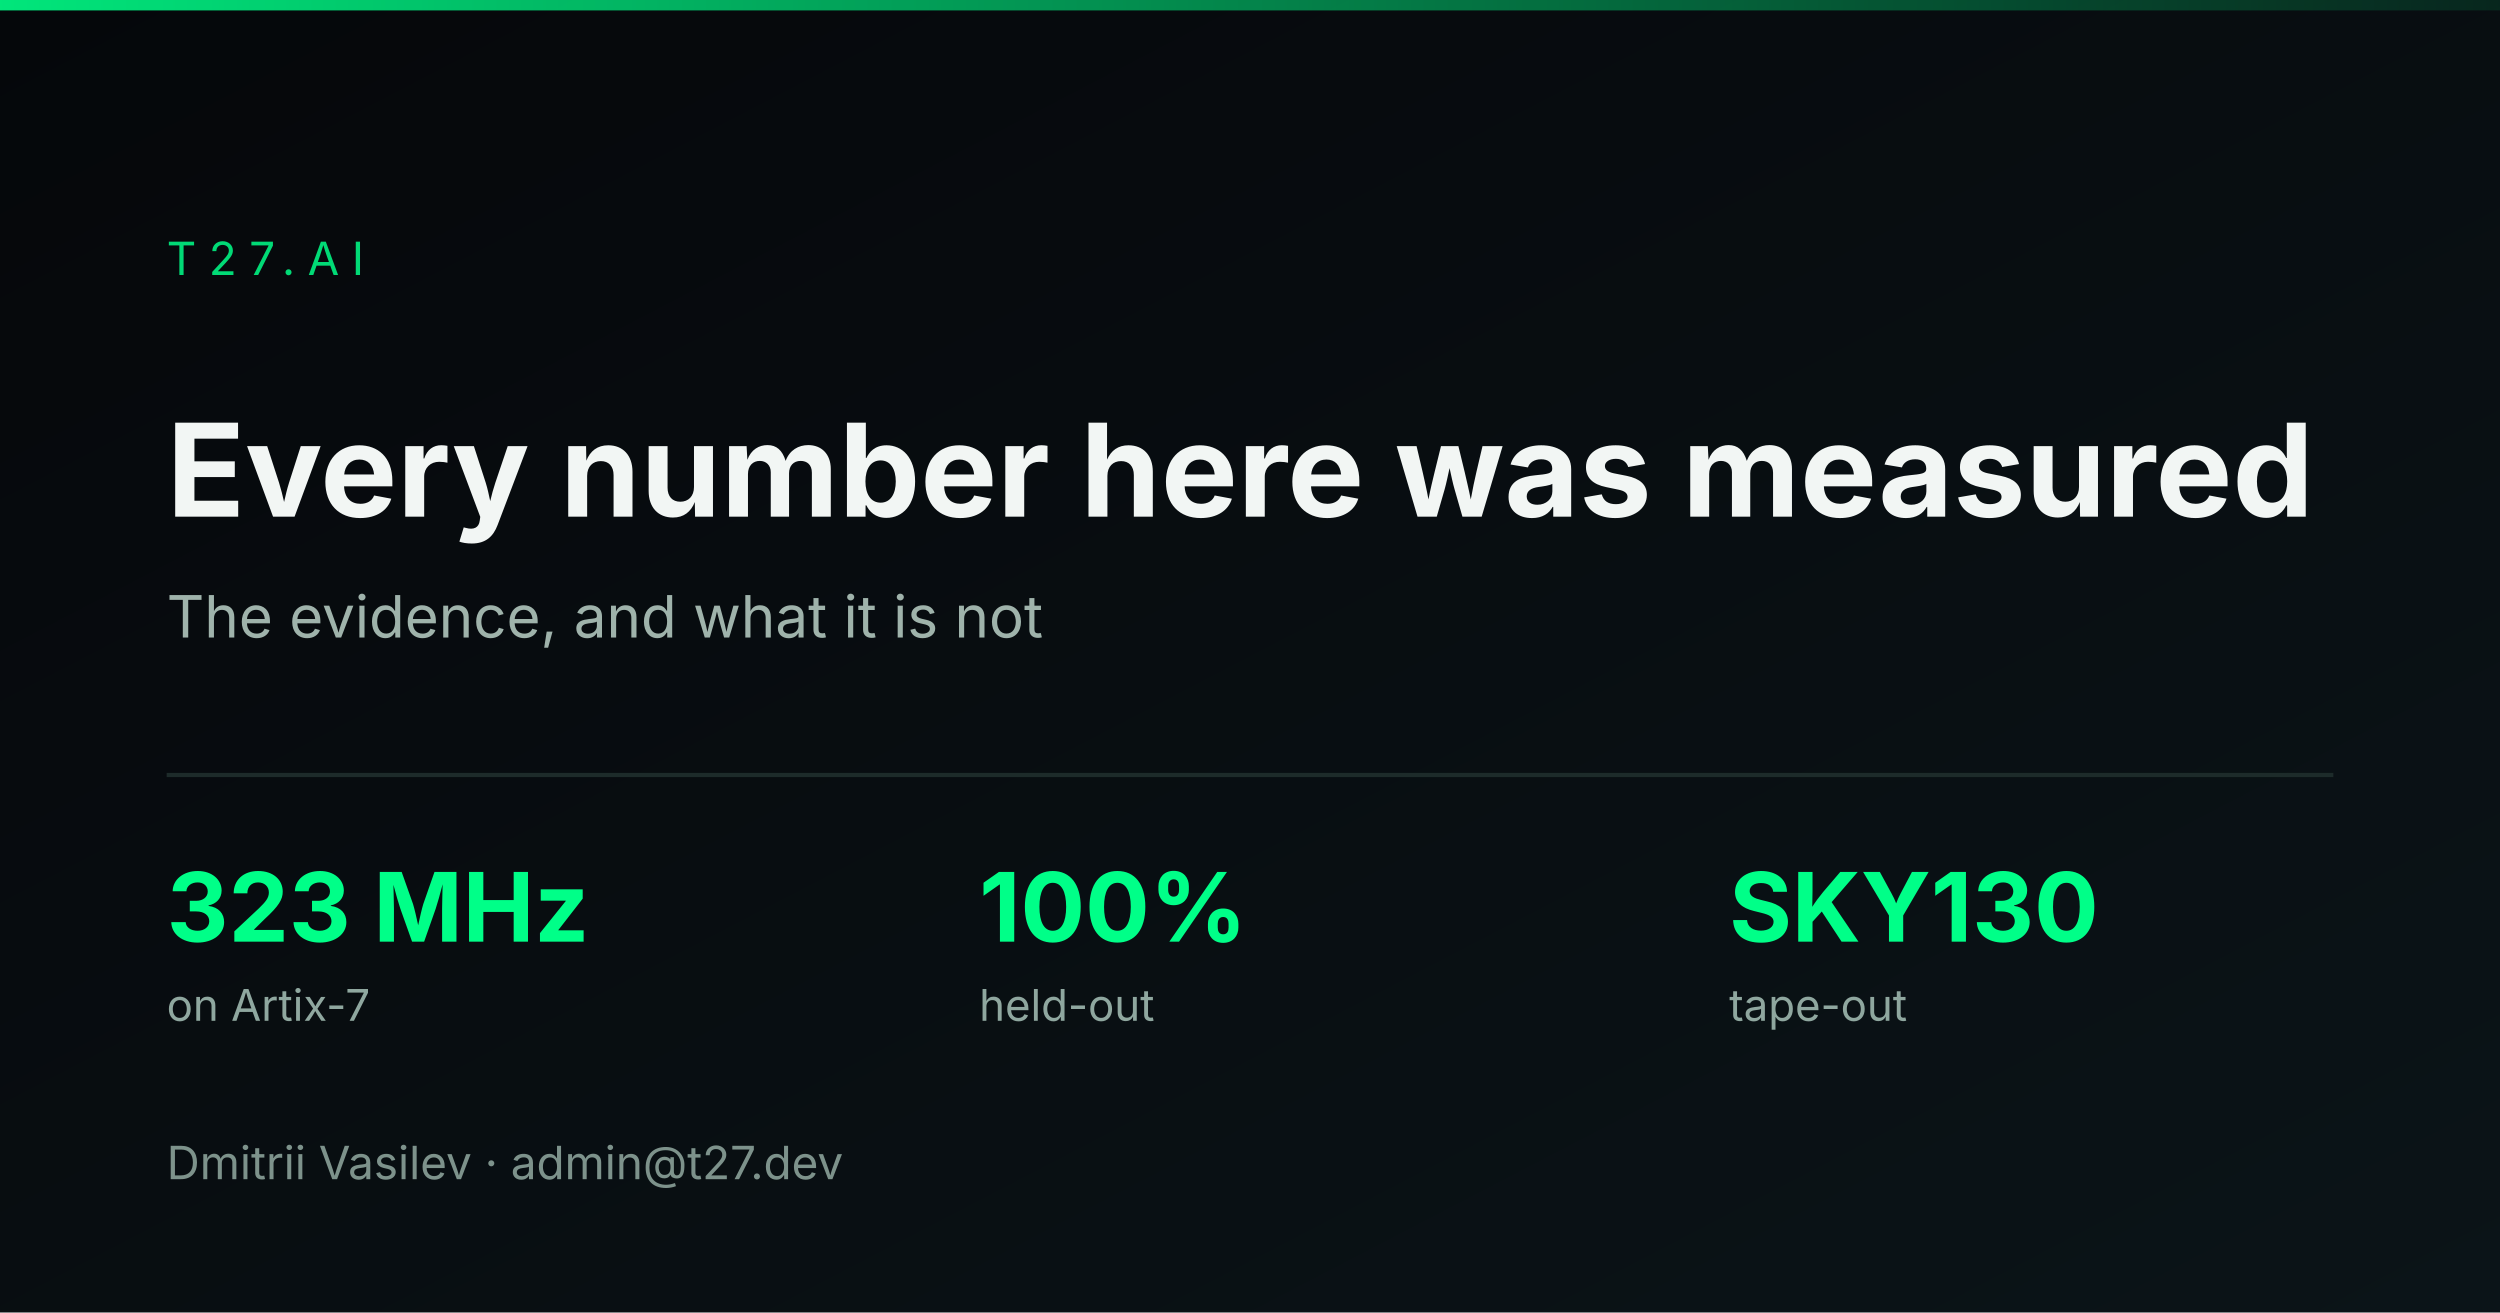
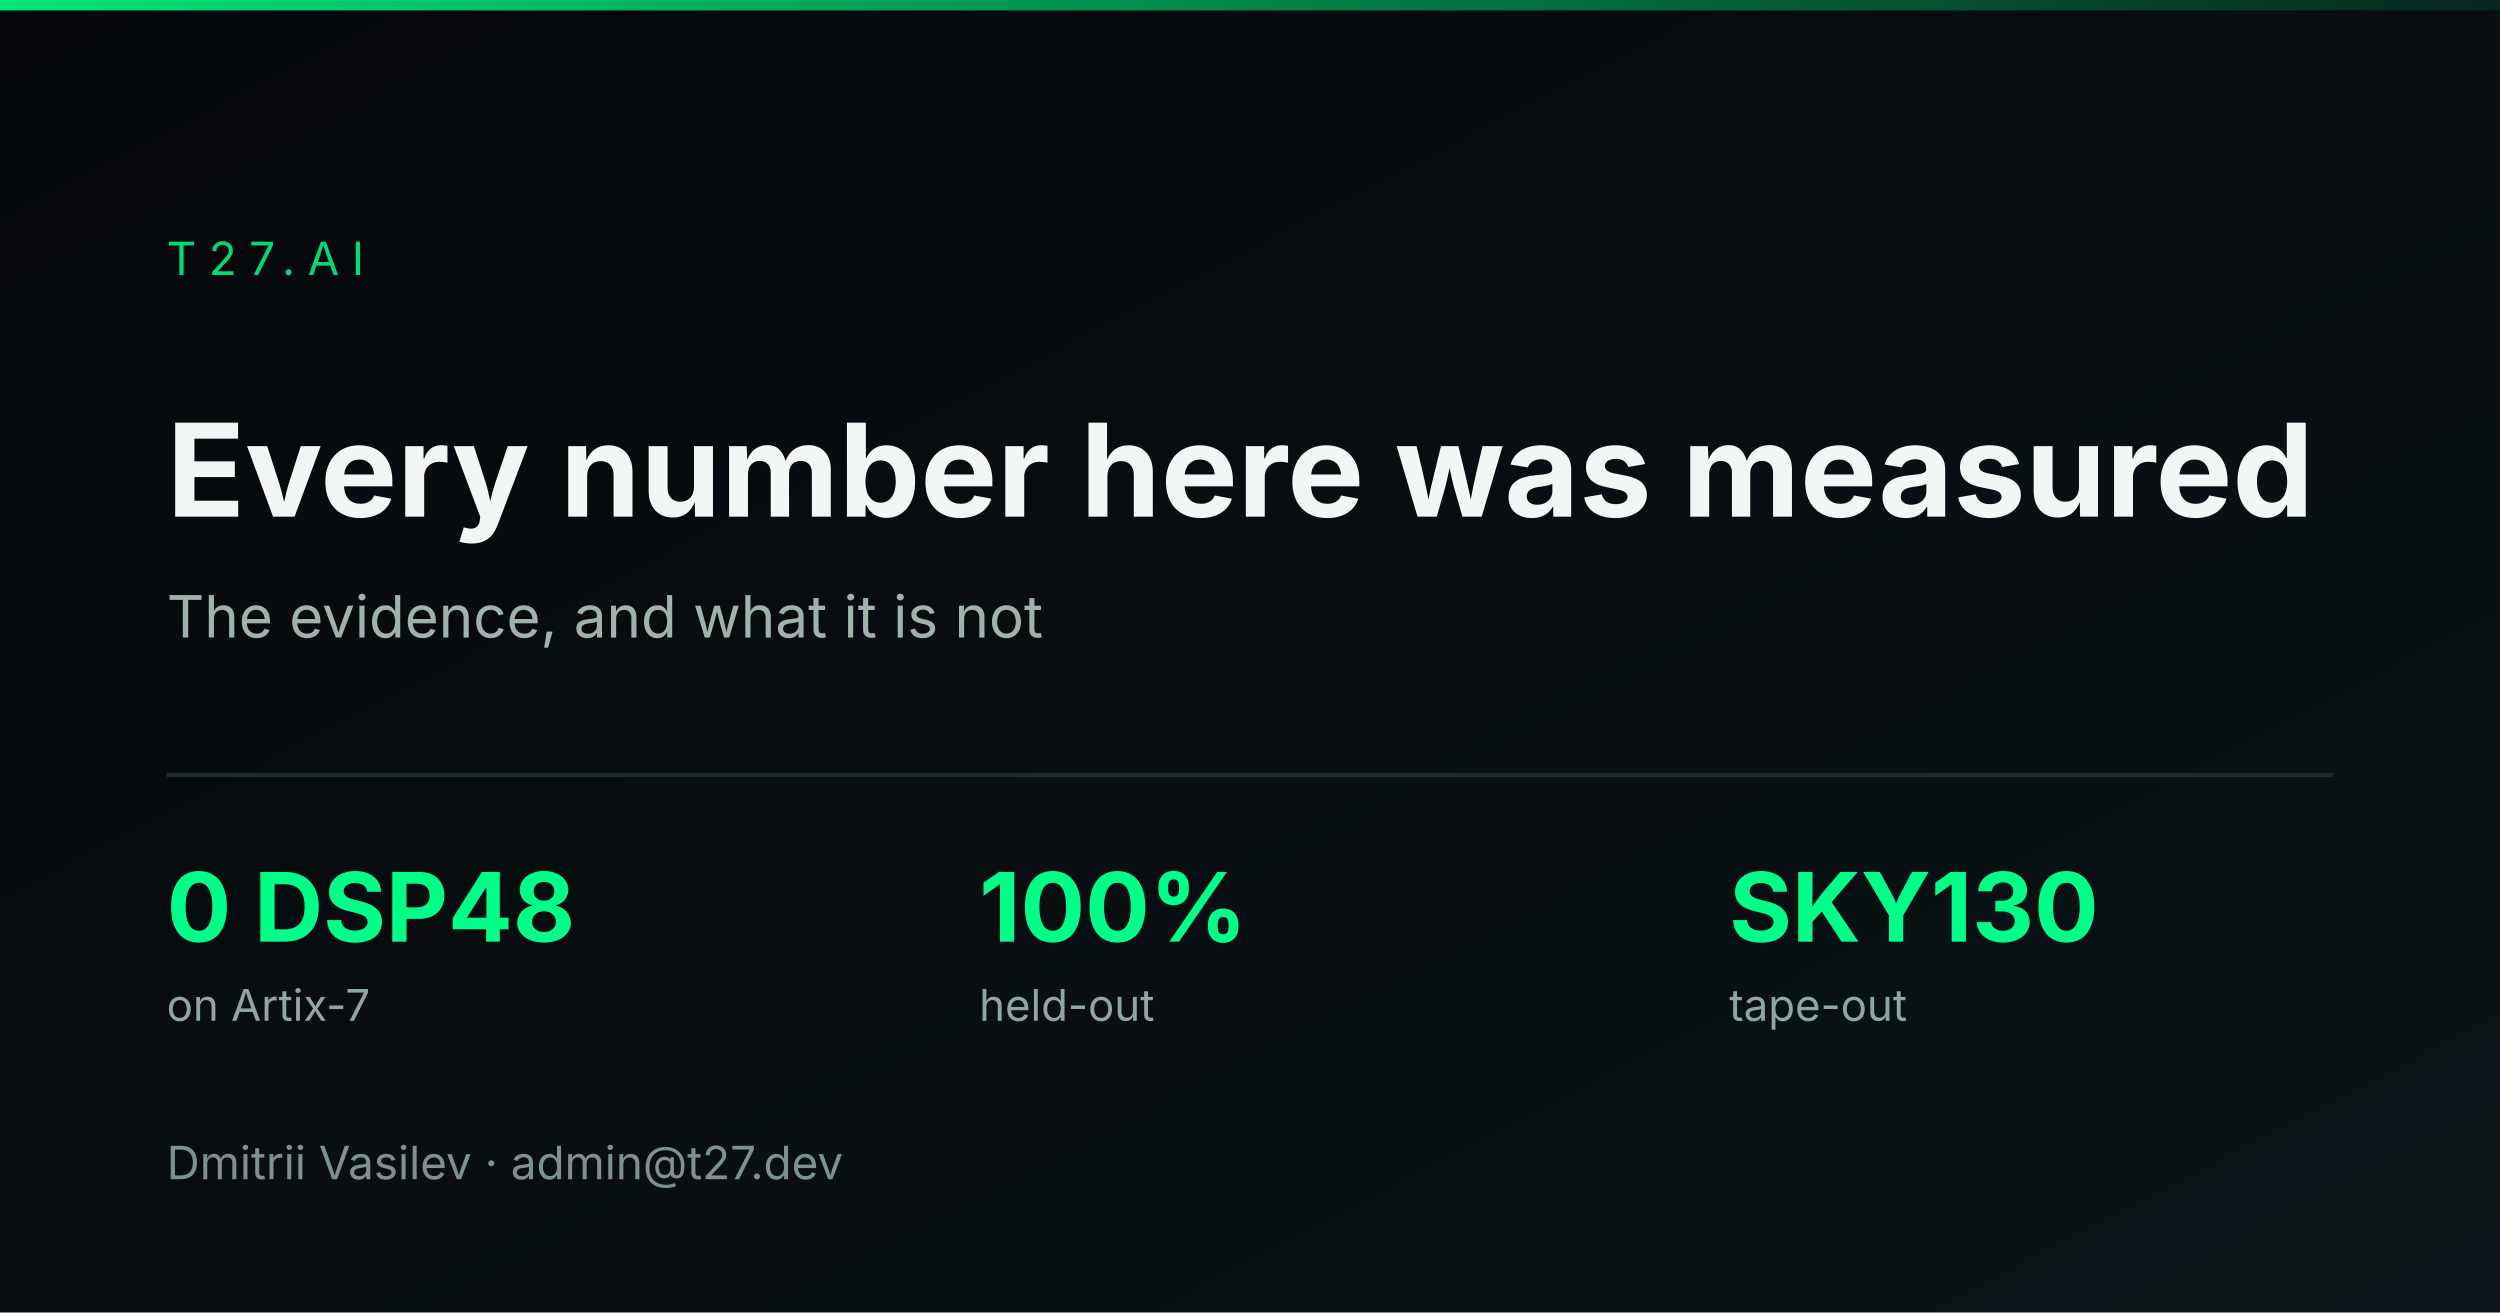
<svg xmlns="http://www.w3.org/2000/svg" width="1200" height="630" viewBox="0 0 1200 630" role="img" aria-label="Every number here was measured">
  <defs>
    <linearGradient id="bg" x1="0" y1="0" x2="1" y2="1">
      <stop offset="0%" stop-color="#05070a" />
      <stop offset="100%" stop-color="#0b1418" />
    </linearGradient>
    <linearGradient id="glow" x1="0" y1="0" x2="1" y2="0">
      <stop offset="0%" stop-color="#00ff88" stop-opacity="0.9" />
      <stop offset="100%" stop-color="#00ff88" stop-opacity="0.1" />
    </linearGradient>
  </defs>
  <rect width="1200" height="630" fill="url(#bg)" />
  <rect x="0" y="0" width="1200" height="5" fill="url(#glow)" />
  <text x="80" y="132" font-family="Inter,Helvetica,Arial,sans-serif" font-size="22" letter-spacing="6" fill="#00ff88" opacity="0.85">T27.AI</text>
  <text x="80" y="248" font-family="Inter,Helvetica,Arial,sans-serif" font-size="62" font-weight="700" fill="#f2f6f4">Every number here was measured</text>
  <text x="80" y="306" font-family="Inter,Helvetica,Arial,sans-serif" font-size="28" fill="#9fb3ab">The evidence, and what it is not</text>
  <line x1="80" y1="372" x2="1120" y2="372" stroke="#1d2b2a" stroke-width="2" />
-   <text x="80" y="452" font-family="Inter,Helvetica,Arial,sans-serif" font-size="46" font-weight="700" fill="#00ff88">323 MHz</text>
+   <text x="80" y="452" font-family="Inter,Helvetica,Arial,sans-serif" font-size="46" font-weight="700" fill="#00ff88">0 DSP48</text>
  <text x="80" y="490" font-family="Inter,Helvetica,Arial,sans-serif" font-size="21" fill="#8fa79f">on Artix-7</text>
  <text x="470" y="452" font-family="Inter,Helvetica,Arial,sans-serif" font-size="46" font-weight="700" fill="#00ff88">100%</text>
  <text x="470" y="490" font-family="Inter,Helvetica,Arial,sans-serif" font-size="21" fill="#8fa79f">held-out</text>
  <text x="830" y="452" font-family="Inter,Helvetica,Arial,sans-serif" font-size="46" font-weight="700" fill="#00ff88">SKY130</text>
  <text x="830" y="490" font-family="Inter,Helvetica,Arial,sans-serif" font-size="21" fill="#8fa79f">tape-out</text>
  <text x="80" y="566" font-family="Inter,Helvetica,Arial,sans-serif" font-size="22" fill="#7d928b">Dmitrii Vasilev · admin@t27.dev</text>
</svg>
